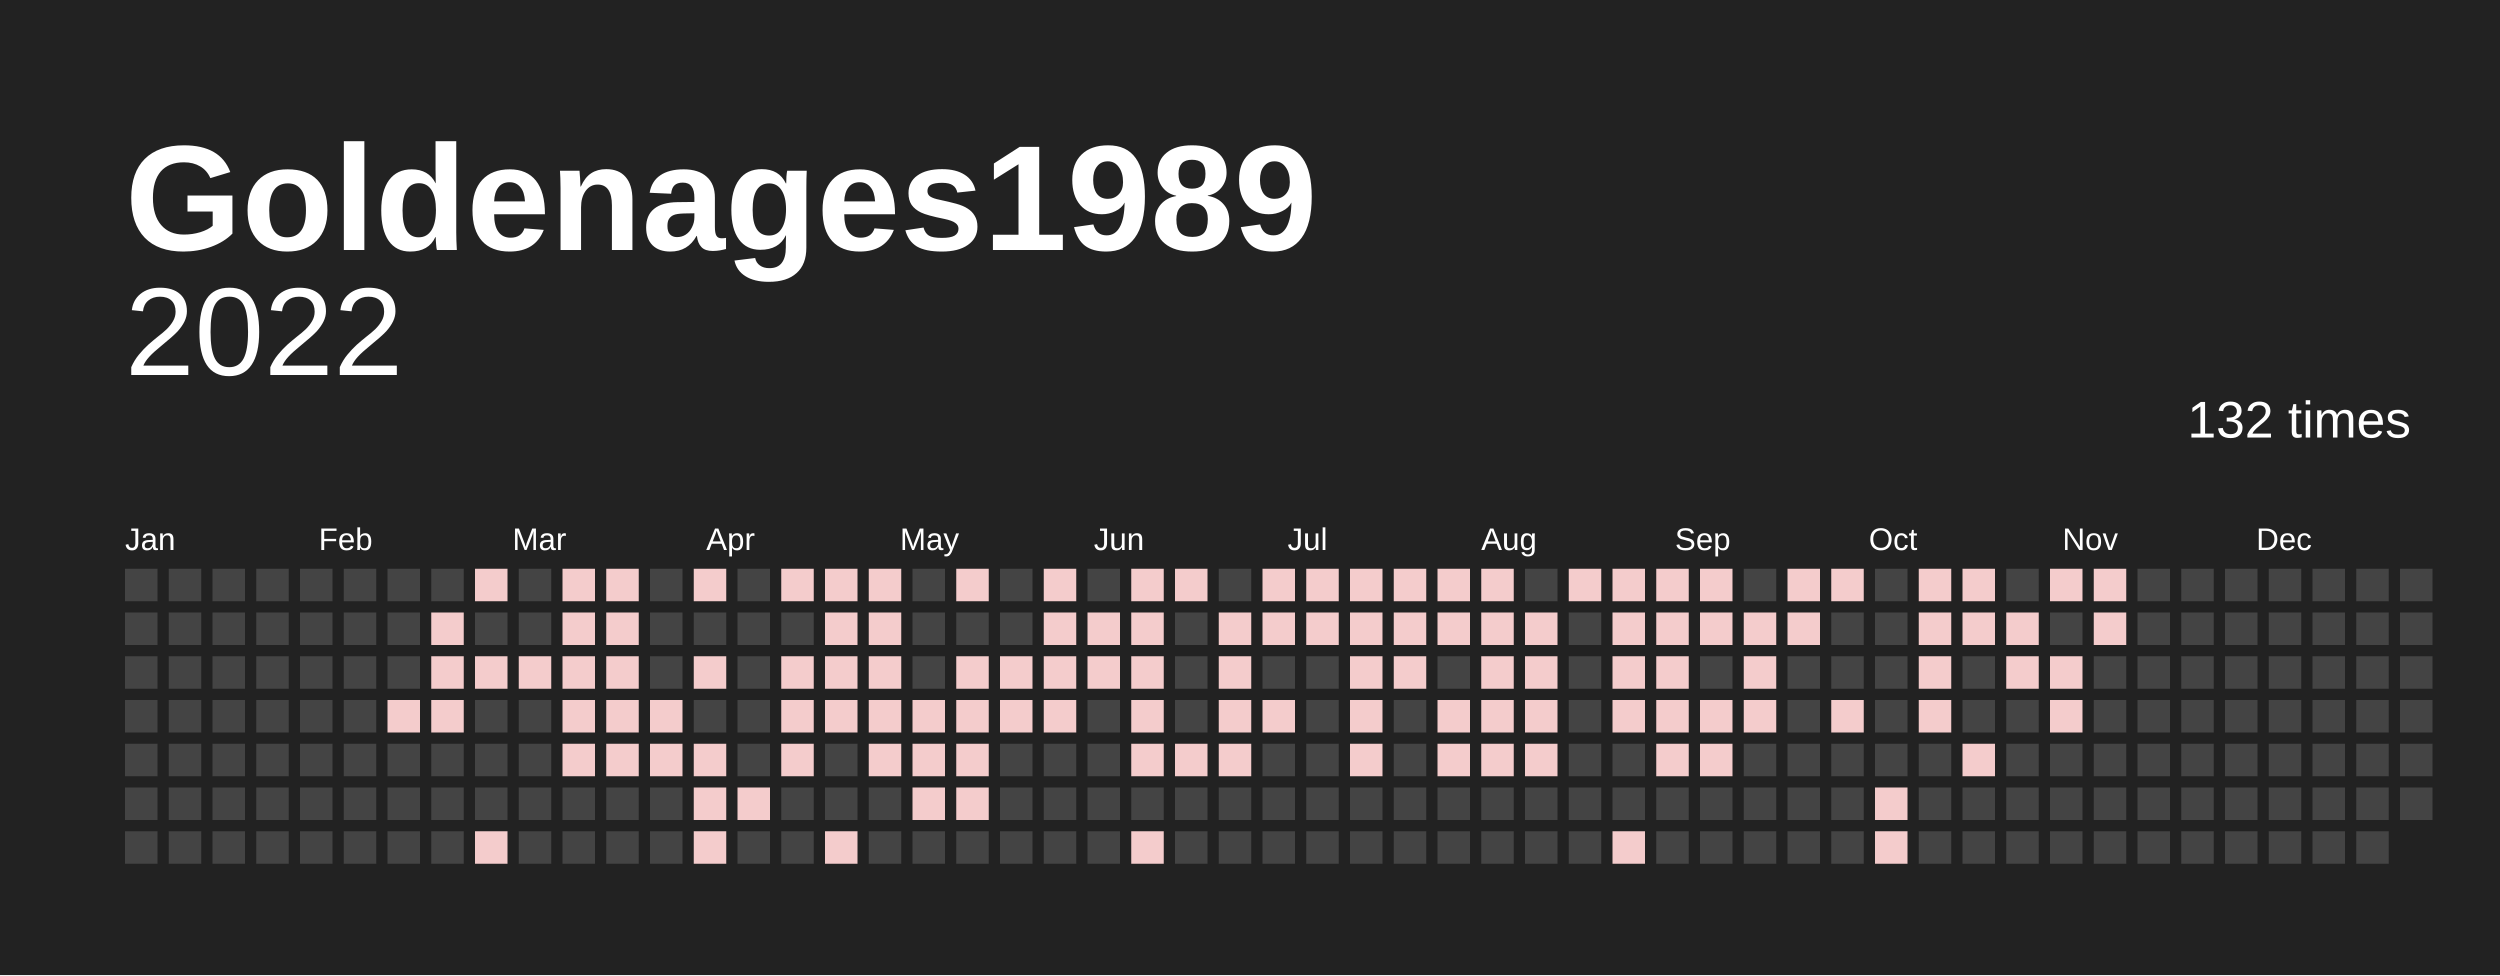
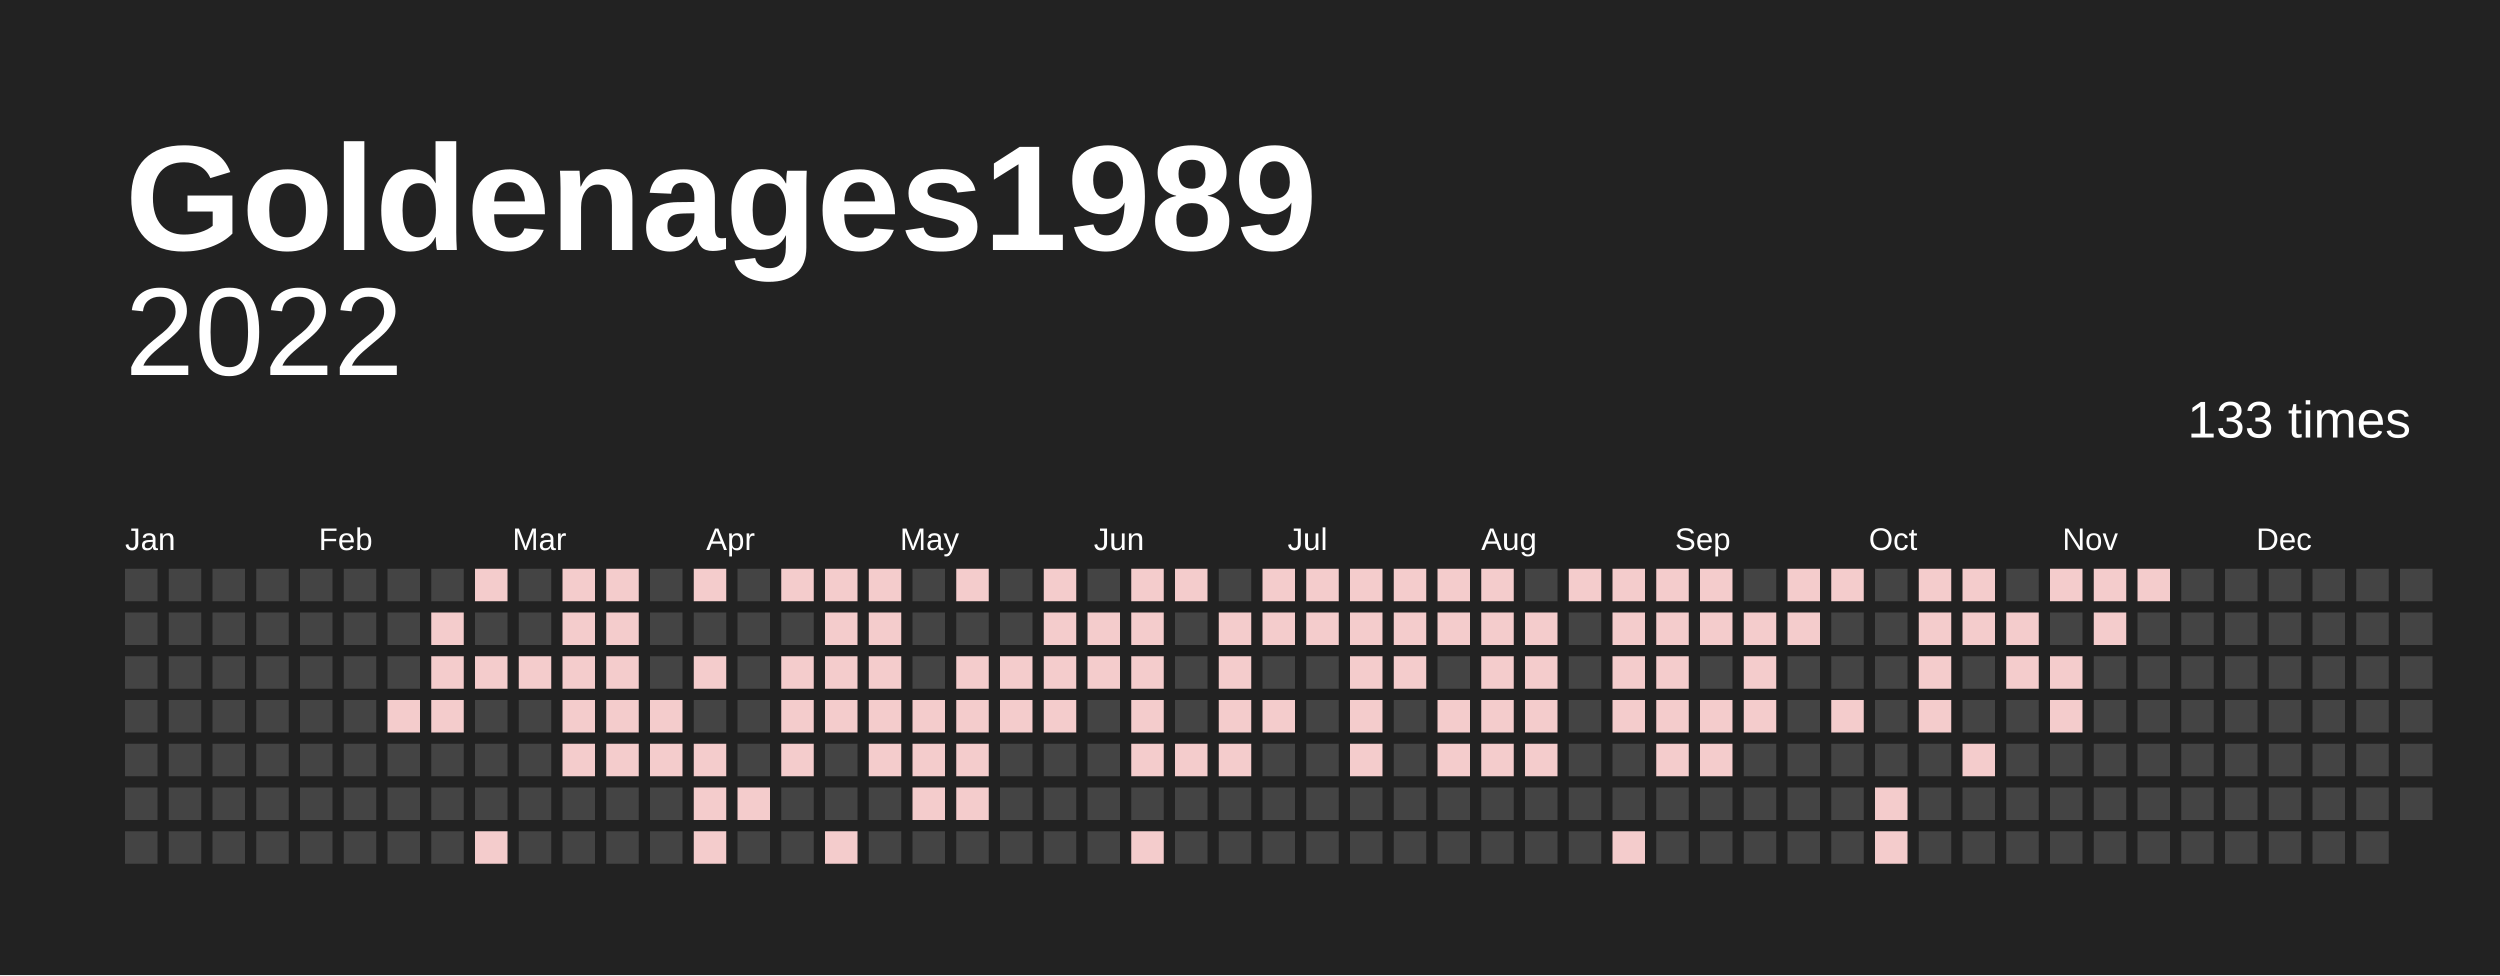
<svg xmlns="http://www.w3.org/2000/svg" baseProfile="full" height="78mm" version="1.1" viewBox="0,0,200,78" width="200mm">
  <defs />
  <rect fill="#222222" height="78" width="200" x="0" y="0" />
  <text fill="#FFFFFF" style="font-size:12px; font-family:Arial; font-weight:bold;" x="10" y="20">Goldenages1989</text>
  <text alignment-baseline="hanging" fill="#FFFFFF" style="font-size:10.0px; font-family:Arial;" x="10" y="30">2022</text>
-   <text alignment-baseline="hanging" fill="#FFFFFF" style="font-size:4.125px; font-family:Arial;" x="175" y="35">132 times</text>
+   <text alignment-baseline="hanging" fill="#FFFFFF" style="font-size:4.125px; font-family:Arial;" x="175" y="35">133 times</text>
  <text fill="#FFFFFF" style="font-size:2.5px; font-family:Arial" x="10.0" y="44">Jan</text>
  <text fill="#FFFFFF" style="font-size:2.5px; font-family:Arial" x="25.5" y="44">Feb</text>
  <text fill="#FFFFFF" style="font-size:2.5px; font-family:Arial" x="41.0" y="44">Mar</text>
  <text fill="#FFFFFF" style="font-size:2.5px; font-family:Arial" x="56.5" y="44">Apr</text>
  <text fill="#FFFFFF" style="font-size:2.5px; font-family:Arial" x="72.0" y="44">May</text>
  <text fill="#FFFFFF" style="font-size:2.5px; font-family:Arial" x="87.5" y="44">Jun</text>
  <text fill="#FFFFFF" style="font-size:2.5px; font-family:Arial" x="103.0" y="44">Jul</text>
  <text fill="#FFFFFF" style="font-size:2.5px; font-family:Arial" x="118.5" y="44">Aug</text>
  <text fill="#FFFFFF" style="font-size:2.5px; font-family:Arial" x="134.0" y="44">Sep</text>
  <text fill="#FFFFFF" style="font-size:2.5px; font-family:Arial" x="149.5" y="44">Oct</text>
  <text fill="#FFFFFF" style="font-size:2.5px; font-family:Arial" x="165.0" y="44">Nov</text>
  <text fill="#FFFFFF" style="font-size:2.5px; font-family:Arial" x="180.5" y="44">Dec</text>
  <rect fill="#444444" height="2.6" width="2.6" x="10.0" y="45.5" />
  <rect fill="#444444" height="2.6" width="2.6" x="10.0" y="49.0" />
  <rect fill="#444444" height="2.6" width="2.6" x="10.0" y="52.5" />
  <rect fill="#444444" height="2.6" width="2.6" x="10.0" y="56.0" />
  <rect fill="#444444" height="2.6" width="2.6" x="10.0" y="59.5" />
  <rect fill="#444444" height="2.6" width="2.6" x="10.0" y="63.0" />
  <rect fill="#444444" height="2.6" width="2.6" x="10.0" y="66.5" />
  <rect fill="#444444" height="2.6" width="2.6" x="13.5" y="45.5" />
  <rect fill="#444444" height="2.6" width="2.6" x="13.5" y="49.0" />
  <rect fill="#444444" height="2.6" width="2.6" x="13.5" y="52.5" />
  <rect fill="#444444" height="2.6" width="2.6" x="13.5" y="56.0" />
  <rect fill="#444444" height="2.6" width="2.6" x="13.5" y="59.5" />
  <rect fill="#444444" height="2.6" width="2.6" x="13.5" y="63.0" />
  <rect fill="#444444" height="2.6" width="2.6" x="13.5" y="66.5" />
  <rect fill="#444444" height="2.6" width="2.6" x="17.0" y="45.5" />
  <rect fill="#444444" height="2.6" width="2.6" x="17.0" y="49.0" />
  <rect fill="#444444" height="2.6" width="2.6" x="17.0" y="52.5" />
  <rect fill="#444444" height="2.6" width="2.6" x="17.0" y="56.0" />
  <rect fill="#444444" height="2.6" width="2.6" x="17.0" y="59.5" />
  <rect fill="#444444" height="2.6" width="2.6" x="17.0" y="63.0" />
  <rect fill="#444444" height="2.6" width="2.6" x="17.0" y="66.5" />
  <rect fill="#444444" height="2.6" width="2.6" x="20.5" y="45.5" />
  <rect fill="#444444" height="2.6" width="2.6" x="20.5" y="49.0" />
  <rect fill="#444444" height="2.6" width="2.6" x="20.5" y="52.5" />
  <rect fill="#444444" height="2.6" width="2.6" x="20.5" y="56.0" />
  <rect fill="#444444" height="2.6" width="2.6" x="20.5" y="59.5" />
  <rect fill="#444444" height="2.6" width="2.6" x="20.5" y="63.0" />
  <rect fill="#444444" height="2.6" width="2.6" x="20.5" y="66.5" />
  <rect fill="#444444" height="2.6" width="2.6" x="24.0" y="45.5" />
  <rect fill="#444444" height="2.6" width="2.6" x="24.0" y="49.0" />
  <rect fill="#444444" height="2.6" width="2.6" x="24.0" y="52.5" />
  <rect fill="#444444" height="2.6" width="2.6" x="24.0" y="56.0" />
  <rect fill="#444444" height="2.6" width="2.6" x="24.0" y="59.5" />
  <rect fill="#444444" height="2.6" width="2.6" x="24.0" y="63.0" />
  <rect fill="#444444" height="2.6" width="2.6" x="24.0" y="66.5" />
  <rect fill="#444444" height="2.6" width="2.6" x="27.5" y="45.5" />
  <rect fill="#444444" height="2.6" width="2.6" x="27.5" y="49.0" />
  <rect fill="#444444" height="2.6" width="2.6" x="27.5" y="52.5" />
  <rect fill="#444444" height="2.6" width="2.6" x="27.5" y="56.0" />
  <rect fill="#444444" height="2.6" width="2.6" x="27.5" y="59.5" />
  <rect fill="#444444" height="2.6" width="2.6" x="27.5" y="63.0" />
  <rect fill="#444444" height="2.6" width="2.6" x="27.5" y="66.5" />
  <rect fill="#444444" height="2.6" width="2.6" x="31.0" y="45.5" />
  <rect fill="#444444" height="2.6" width="2.6" x="31.0" y="49.0" />
  <rect fill="#444444" height="2.6" width="2.6" x="31.0" y="52.5" />
  <rect fill="#f4cccc" height="2.6" width="2.6" x="31.0" y="56.0" />
  <rect fill="#444444" height="2.6" width="2.6" x="31.0" y="59.5" />
  <rect fill="#444444" height="2.6" width="2.6" x="31.0" y="63.0" />
  <rect fill="#444444" height="2.6" width="2.6" x="31.0" y="66.5" />
  <rect fill="#444444" height="2.6" width="2.6" x="34.5" y="45.5" />
  <rect fill="#f4cccc" height="2.6" width="2.6" x="34.5" y="49.0" />
  <rect fill="#f4cccc" height="2.6" width="2.6" x="34.5" y="52.5" />
  <rect fill="#f4cccc" height="2.6" width="2.6" x="34.5" y="56.0" />
  <rect fill="#444444" height="2.6" width="2.6" x="34.5" y="59.5" />
  <rect fill="#444444" height="2.6" width="2.6" x="34.5" y="63.0" />
  <rect fill="#444444" height="2.6" width="2.6" x="34.5" y="66.5" />
  <rect fill="#f4cccc" height="2.6" width="2.6" x="38.0" y="45.5" />
  <rect fill="#444444" height="2.6" width="2.6" x="38.0" y="49.0" />
  <rect fill="#f4cccc" height="2.6" width="2.6" x="38.0" y="52.5" />
  <rect fill="#444444" height="2.6" width="2.6" x="38.0" y="56.0" />
  <rect fill="#444444" height="2.6" width="2.6" x="38.0" y="59.5" />
  <rect fill="#444444" height="2.6" width="2.6" x="38.0" y="63.0" />
  <rect fill="#f4cccc" height="2.6" width="2.6" x="38.0" y="66.5" />
  <rect fill="#444444" height="2.6" width="2.6" x="41.5" y="45.5" />
  <rect fill="#444444" height="2.6" width="2.6" x="41.5" y="49.0" />
  <rect fill="#f4cccc" height="2.6" width="2.6" x="41.5" y="52.5" />
  <rect fill="#444444" height="2.6" width="2.6" x="41.5" y="56.0" />
  <rect fill="#444444" height="2.6" width="2.6" x="41.5" y="59.5" />
  <rect fill="#444444" height="2.6" width="2.6" x="41.5" y="63.0" />
  <rect fill="#444444" height="2.6" width="2.6" x="41.5" y="66.5" />
  <rect fill="#f4cccc" height="2.6" width="2.6" x="45.0" y="45.5" />
  <rect fill="#f4cccc" height="2.6" width="2.6" x="45.0" y="49.0" />
  <rect fill="#f4cccc" height="2.6" width="2.6" x="45.0" y="52.5" />
  <rect fill="#f4cccc" height="2.6" width="2.6" x="45.0" y="56.0" />
  <rect fill="#f4cccc" height="2.6" width="2.6" x="45.0" y="59.5" />
  <rect fill="#444444" height="2.6" width="2.6" x="45.0" y="63.0" />
  <rect fill="#444444" height="2.6" width="2.6" x="45.0" y="66.5" />
  <rect fill="#f4cccc" height="2.6" width="2.6" x="48.5" y="45.5" />
  <rect fill="#f4cccc" height="2.6" width="2.6" x="48.5" y="49.0" />
  <rect fill="#f4cccc" height="2.6" width="2.6" x="48.5" y="52.5" />
  <rect fill="#f4cccc" height="2.6" width="2.6" x="48.5" y="56.0" />
  <rect fill="#f4cccc" height="2.6" width="2.6" x="48.5" y="59.5" />
  <rect fill="#444444" height="2.6" width="2.6" x="48.5" y="63.0" />
  <rect fill="#444444" height="2.6" width="2.6" x="48.5" y="66.5" />
  <rect fill="#444444" height="2.6" width="2.6" x="52.0" y="45.5" />
  <rect fill="#444444" height="2.6" width="2.6" x="52.0" y="49.0" />
  <rect fill="#444444" height="2.6" width="2.6" x="52.0" y="52.5" />
  <rect fill="#f4cccc" height="2.6" width="2.6" x="52.0" y="56.0" />
  <rect fill="#f4cccc" height="2.6" width="2.6" x="52.0" y="59.5" />
  <rect fill="#444444" height="2.6" width="2.6" x="52.0" y="63.0" />
  <rect fill="#444444" height="2.6" width="2.6" x="52.0" y="66.5" />
  <rect fill="#f4cccc" height="2.6" width="2.6" x="55.5" y="45.5" />
  <rect fill="#444444" height="2.6" width="2.6" x="55.5" y="49.0" />
  <rect fill="#f4cccc" height="2.6" width="2.6" x="55.5" y="52.5" />
  <rect fill="#444444" height="2.6" width="2.6" x="55.5" y="56.0" />
  <rect fill="#f4cccc" height="2.6" width="2.6" x="55.5" y="59.5" />
  <rect fill="#f4cccc" height="2.6" width="2.6" x="55.5" y="63.0" />
  <rect fill="#f4cccc" height="2.6" width="2.6" x="55.5" y="66.5" />
  <rect fill="#444444" height="2.6" width="2.6" x="59.0" y="45.5" />
  <rect fill="#444444" height="2.6" width="2.6" x="59.0" y="49.0" />
  <rect fill="#444444" height="2.6" width="2.6" x="59.0" y="52.5" />
  <rect fill="#444444" height="2.6" width="2.6" x="59.0" y="56.0" />
  <rect fill="#444444" height="2.6" width="2.6" x="59.0" y="59.5" />
  <rect fill="#f4cccc" height="2.6" width="2.6" x="59.0" y="63.0" />
  <rect fill="#444444" height="2.6" width="2.6" x="59.0" y="66.5" />
  <rect fill="#f4cccc" height="2.6" width="2.6" x="62.5" y="45.5" />
  <rect fill="#444444" height="2.6" width="2.6" x="62.5" y="49.0" />
  <rect fill="#f4cccc" height="2.6" width="2.6" x="62.5" y="52.5" />
  <rect fill="#f4cccc" height="2.6" width="2.6" x="62.5" y="56.0" />
  <rect fill="#f4cccc" height="2.6" width="2.6" x="62.5" y="59.5" />
  <rect fill="#444444" height="2.6" width="2.6" x="62.5" y="63.0" />
  <rect fill="#444444" height="2.6" width="2.6" x="62.5" y="66.5" />
  <rect fill="#f4cccc" height="2.6" width="2.6" x="66.0" y="45.5" />
  <rect fill="#f4cccc" height="2.6" width="2.6" x="66.0" y="49.0" />
  <rect fill="#f4cccc" height="2.6" width="2.6" x="66.0" y="52.5" />
  <rect fill="#f4cccc" height="2.6" width="2.6" x="66.0" y="56.0" />
  <rect fill="#444444" height="2.6" width="2.6" x="66.0" y="59.5" />
  <rect fill="#444444" height="2.6" width="2.6" x="66.0" y="63.0" />
  <rect fill="#f4cccc" height="2.6" width="2.6" x="66.0" y="66.5" />
  <rect fill="#f4cccc" height="2.6" width="2.6" x="69.5" y="45.5" />
  <rect fill="#f4cccc" height="2.6" width="2.6" x="69.5" y="49.0" />
  <rect fill="#f4cccc" height="2.6" width="2.6" x="69.5" y="52.5" />
  <rect fill="#f4cccc" height="2.6" width="2.6" x="69.5" y="56.0" />
  <rect fill="#f4cccc" height="2.6" width="2.6" x="69.5" y="59.5" />
  <rect fill="#444444" height="2.6" width="2.6" x="69.5" y="63.0" />
  <rect fill="#444444" height="2.6" width="2.6" x="69.5" y="66.5" />
  <rect fill="#444444" height="2.6" width="2.6" x="73.0" y="45.5" />
  <rect fill="#444444" height="2.6" width="2.6" x="73.0" y="49.0" />
  <rect fill="#444444" height="2.6" width="2.6" x="73.0" y="52.5" />
  <rect fill="#f4cccc" height="2.6" width="2.6" x="73.0" y="56.0" />
  <rect fill="#f4cccc" height="2.6" width="2.6" x="73.0" y="59.5" />
  <rect fill="#f4cccc" height="2.6" width="2.6" x="73.0" y="63.0" />
  <rect fill="#444444" height="2.6" width="2.6" x="73.0" y="66.5" />
  <rect fill="#f4cccc" height="2.6" width="2.6" x="76.5" y="45.5" />
  <rect fill="#444444" height="2.6" width="2.6" x="76.5" y="49.0" />
  <rect fill="#f4cccc" height="2.6" width="2.6" x="76.5" y="52.5" />
  <rect fill="#f4cccc" height="2.6" width="2.6" x="76.5" y="56.0" />
  <rect fill="#f4cccc" height="2.6" width="2.6" x="76.5" y="59.5" />
  <rect fill="#f4cccc" height="2.6" width="2.6" x="76.5" y="63.0" />
  <rect fill="#444444" height="2.6" width="2.6" x="76.5" y="66.5" />
  <rect fill="#444444" height="2.6" width="2.6" x="80.0" y="45.5" />
  <rect fill="#444444" height="2.6" width="2.6" x="80.0" y="49.0" />
  <rect fill="#f4cccc" height="2.6" width="2.6" x="80.0" y="52.5" />
  <rect fill="#f4cccc" height="2.6" width="2.6" x="80.0" y="56.0" />
  <rect fill="#444444" height="2.6" width="2.6" x="80.0" y="59.5" />
  <rect fill="#444444" height="2.6" width="2.6" x="80.0" y="63.0" />
  <rect fill="#444444" height="2.6" width="2.6" x="80.0" y="66.5" />
  <rect fill="#f4cccc" height="2.6" width="2.6" x="83.5" y="45.5" />
  <rect fill="#f4cccc" height="2.6" width="2.6" x="83.5" y="49.0" />
  <rect fill="#f4cccc" height="2.6" width="2.6" x="83.5" y="52.5" />
  <rect fill="#f4cccc" height="2.6" width="2.6" x="83.5" y="56.0" />
  <rect fill="#444444" height="2.6" width="2.6" x="83.5" y="59.5" />
  <rect fill="#444444" height="2.6" width="2.6" x="83.5" y="63.0" />
  <rect fill="#444444" height="2.6" width="2.6" x="83.5" y="66.5" />
  <rect fill="#444444" height="2.6" width="2.6" x="87.0" y="45.5" />
  <rect fill="#f4cccc" height="2.6" width="2.6" x="87.0" y="49.0" />
  <rect fill="#f4cccc" height="2.6" width="2.6" x="87.0" y="52.5" />
  <rect fill="#444444" height="2.6" width="2.6" x="87.0" y="56.0" />
  <rect fill="#444444" height="2.6" width="2.6" x="87.0" y="59.5" />
  <rect fill="#444444" height="2.6" width="2.6" x="87.0" y="63.0" />
  <rect fill="#444444" height="2.6" width="2.6" x="87.0" y="66.5" />
  <rect fill="#f4cccc" height="2.6" width="2.6" x="90.5" y="45.5" />
  <rect fill="#f4cccc" height="2.6" width="2.6" x="90.5" y="49.0" />
  <rect fill="#f4cccc" height="2.6" width="2.6" x="90.5" y="52.5" />
  <rect fill="#f4cccc" height="2.6" width="2.6" x="90.5" y="56.0" />
  <rect fill="#f4cccc" height="2.6" width="2.6" x="90.5" y="59.5" />
  <rect fill="#444444" height="2.6" width="2.6" x="90.5" y="63.0" />
  <rect fill="#f4cccc" height="2.6" width="2.6" x="90.5" y="66.5" />
  <rect fill="#f4cccc" height="2.6" width="2.6" x="94.0" y="45.5" />
  <rect fill="#444444" height="2.6" width="2.6" x="94.0" y="49.0" />
  <rect fill="#444444" height="2.6" width="2.6" x="94.0" y="52.5" />
  <rect fill="#444444" height="2.6" width="2.6" x="94.0" y="56.0" />
  <rect fill="#f4cccc" height="2.6" width="2.6" x="94.0" y="59.5" />
  <rect fill="#444444" height="2.6" width="2.6" x="94.0" y="63.0" />
  <rect fill="#444444" height="2.6" width="2.6" x="94.0" y="66.5" />
  <rect fill="#444444" height="2.6" width="2.6" x="97.5" y="45.5" />
  <rect fill="#f4cccc" height="2.6" width="2.6" x="97.5" y="49.0" />
  <rect fill="#f4cccc" height="2.6" width="2.6" x="97.5" y="52.5" />
  <rect fill="#f4cccc" height="2.6" width="2.6" x="97.5" y="56.0" />
  <rect fill="#f4cccc" height="2.6" width="2.6" x="97.5" y="59.5" />
  <rect fill="#444444" height="2.6" width="2.6" x="97.5" y="63.0" />
  <rect fill="#444444" height="2.6" width="2.6" x="97.5" y="66.5" />
  <rect fill="#f4cccc" height="2.6" width="2.6" x="101.0" y="45.5" />
  <rect fill="#f4cccc" height="2.6" width="2.6" x="101.0" y="49.0" />
  <rect fill="#444444" height="2.6" width="2.6" x="101.0" y="52.5" />
  <rect fill="#f4cccc" height="2.6" width="2.6" x="101.0" y="56.0" />
  <rect fill="#444444" height="2.6" width="2.6" x="101.0" y="59.5" />
  <rect fill="#444444" height="2.6" width="2.6" x="101.0" y="63.0" />
  <rect fill="#444444" height="2.6" width="2.6" x="101.0" y="66.5" />
  <rect fill="#f4cccc" height="2.6" width="2.6" x="104.5" y="45.5" />
  <rect fill="#f4cccc" height="2.6" width="2.6" x="104.5" y="49.0" />
  <rect fill="#444444" height="2.6" width="2.6" x="104.5" y="52.5" />
  <rect fill="#444444" height="2.6" width="2.6" x="104.5" y="56.0" />
  <rect fill="#444444" height="2.6" width="2.6" x="104.5" y="59.5" />
  <rect fill="#444444" height="2.6" width="2.6" x="104.5" y="63.0" />
  <rect fill="#444444" height="2.6" width="2.6" x="104.5" y="66.5" />
  <rect fill="#f4cccc" height="2.6" width="2.6" x="108.0" y="45.5" />
  <rect fill="#f4cccc" height="2.6" width="2.6" x="108.0" y="49.0" />
  <rect fill="#f4cccc" height="2.6" width="2.6" x="108.0" y="52.5" />
  <rect fill="#f4cccc" height="2.6" width="2.6" x="108.0" y="56.0" />
  <rect fill="#f4cccc" height="2.6" width="2.6" x="108.0" y="59.5" />
  <rect fill="#444444" height="2.6" width="2.6" x="108.0" y="63.0" />
  <rect fill="#444444" height="2.6" width="2.6" x="108.0" y="66.5" />
  <rect fill="#f4cccc" height="2.6" width="2.6" x="111.5" y="45.5" />
  <rect fill="#f4cccc" height="2.6" width="2.6" x="111.5" y="49.0" />
  <rect fill="#f4cccc" height="2.6" width="2.6" x="111.5" y="52.5" />
  <rect fill="#444444" height="2.6" width="2.6" x="111.5" y="56.0" />
  <rect fill="#444444" height="2.6" width="2.6" x="111.5" y="59.5" />
  <rect fill="#444444" height="2.6" width="2.6" x="111.5" y="63.0" />
  <rect fill="#444444" height="2.6" width="2.6" x="111.5" y="66.5" />
  <rect fill="#f4cccc" height="2.6" width="2.6" x="115.0" y="45.5" />
  <rect fill="#f4cccc" height="2.6" width="2.6" x="115.0" y="49.0" />
  <rect fill="#444444" height="2.6" width="2.6" x="115.0" y="52.5" />
  <rect fill="#f4cccc" height="2.6" width="2.6" x="115.0" y="56.0" />
  <rect fill="#f4cccc" height="2.6" width="2.6" x="115.0" y="59.5" />
  <rect fill="#444444" height="2.6" width="2.6" x="115.0" y="63.0" />
  <rect fill="#444444" height="2.6" width="2.6" x="115.0" y="66.5" />
  <rect fill="#f4cccc" height="2.6" width="2.6" x="118.5" y="45.5" />
  <rect fill="#f4cccc" height="2.6" width="2.6" x="118.5" y="49.0" />
  <rect fill="#f4cccc" height="2.6" width="2.6" x="118.5" y="52.5" />
  <rect fill="#f4cccc" height="2.6" width="2.6" x="118.5" y="56.0" />
  <rect fill="#f4cccc" height="2.6" width="2.6" x="118.5" y="59.5" />
  <rect fill="#444444" height="2.6" width="2.6" x="118.5" y="63.0" />
  <rect fill="#444444" height="2.6" width="2.6" x="118.5" y="66.5" />
  <rect fill="#444444" height="2.6" width="2.6" x="122.0" y="45.5" />
  <rect fill="#f4cccc" height="2.6" width="2.6" x="122.0" y="49.0" />
  <rect fill="#f4cccc" height="2.6" width="2.6" x="122.0" y="52.5" />
  <rect fill="#f4cccc" height="2.6" width="2.6" x="122.0" y="56.0" />
  <rect fill="#f4cccc" height="2.6" width="2.6" x="122.0" y="59.5" />
  <rect fill="#444444" height="2.6" width="2.6" x="122.0" y="63.0" />
  <rect fill="#444444" height="2.6" width="2.6" x="122.0" y="66.5" />
  <rect fill="#f4cccc" height="2.6" width="2.6" x="125.5" y="45.5" />
  <rect fill="#444444" height="2.6" width="2.6" x="125.5" y="49.0" />
  <rect fill="#444444" height="2.6" width="2.6" x="125.5" y="52.5" />
  <rect fill="#444444" height="2.6" width="2.6" x="125.5" y="56.0" />
  <rect fill="#444444" height="2.6" width="2.6" x="125.5" y="59.5" />
  <rect fill="#444444" height="2.6" width="2.6" x="125.5" y="63.0" />
  <rect fill="#444444" height="2.6" width="2.6" x="125.5" y="66.5" />
  <rect fill="#f4cccc" height="2.6" width="2.6" x="129.0" y="45.5" />
  <rect fill="#f4cccc" height="2.6" width="2.6" x="129.0" y="49.0" />
  <rect fill="#f4cccc" height="2.6" width="2.6" x="129.0" y="52.5" />
  <rect fill="#f4cccc" height="2.6" width="2.6" x="129.0" y="56.0" />
  <rect fill="#444444" height="2.6" width="2.6" x="129.0" y="59.5" />
  <rect fill="#444444" height="2.6" width="2.6" x="129.0" y="63.0" />
  <rect fill="#f4cccc" height="2.6" width="2.6" x="129.0" y="66.5" />
  <rect fill="#f4cccc" height="2.6" width="2.6" x="132.5" y="45.5" />
  <rect fill="#f4cccc" height="2.6" width="2.6" x="132.5" y="49.0" />
  <rect fill="#f4cccc" height="2.6" width="2.6" x="132.5" y="52.5" />
  <rect fill="#f4cccc" height="2.6" width="2.6" x="132.5" y="56.0" />
  <rect fill="#f4cccc" height="2.6" width="2.6" x="132.5" y="59.5" />
  <rect fill="#444444" height="2.6" width="2.6" x="132.5" y="63.0" />
  <rect fill="#444444" height="2.6" width="2.6" x="132.5" y="66.5" />
  <rect fill="#f4cccc" height="2.6" width="2.6" x="136.0" y="45.5" />
  <rect fill="#f4cccc" height="2.6" width="2.6" x="136.0" y="49.0" />
  <rect fill="#444444" height="2.6" width="2.6" x="136.0" y="52.5" />
  <rect fill="#f4cccc" height="2.6" width="2.6" x="136.0" y="56.0" />
  <rect fill="#f4cccc" height="2.6" width="2.6" x="136.0" y="59.5" />
  <rect fill="#444444" height="2.6" width="2.6" x="136.0" y="63.0" />
  <rect fill="#444444" height="2.6" width="2.6" x="136.0" y="66.5" />
  <rect fill="#444444" height="2.6" width="2.6" x="139.5" y="45.5" />
  <rect fill="#f4cccc" height="2.6" width="2.6" x="139.5" y="49.0" />
  <rect fill="#f4cccc" height="2.6" width="2.6" x="139.5" y="52.5" />
  <rect fill="#f4cccc" height="2.6" width="2.6" x="139.5" y="56.0" />
  <rect fill="#444444" height="2.6" width="2.6" x="139.5" y="59.5" />
  <rect fill="#444444" height="2.6" width="2.6" x="139.5" y="63.0" />
  <rect fill="#444444" height="2.6" width="2.6" x="139.5" y="66.5" />
  <rect fill="#f4cccc" height="2.6" width="2.6" x="143.0" y="45.5" />
  <rect fill="#f4cccc" height="2.6" width="2.6" x="143.0" y="49.0" />
  <rect fill="#444444" height="2.6" width="2.6" x="143.0" y="52.5" />
  <rect fill="#444444" height="2.6" width="2.6" x="143.0" y="56.0" />
  <rect fill="#444444" height="2.6" width="2.6" x="143.0" y="59.5" />
  <rect fill="#444444" height="2.6" width="2.6" x="143.0" y="63.0" />
  <rect fill="#444444" height="2.6" width="2.6" x="143.0" y="66.5" />
  <rect fill="#f4cccc" height="2.6" width="2.6" x="146.5" y="45.5" />
  <rect fill="#444444" height="2.6" width="2.6" x="146.5" y="49.0" />
  <rect fill="#444444" height="2.6" width="2.6" x="146.5" y="52.5" />
  <rect fill="#f4cccc" height="2.6" width="2.6" x="146.5" y="56.0" />
  <rect fill="#444444" height="2.6" width="2.6" x="146.5" y="59.5" />
  <rect fill="#444444" height="2.6" width="2.6" x="146.5" y="63.0" />
  <rect fill="#444444" height="2.6" width="2.6" x="146.5" y="66.5" />
  <rect fill="#444444" height="2.6" width="2.6" x="150.0" y="45.5" />
  <rect fill="#444444" height="2.6" width="2.6" x="150.0" y="49.0" />
  <rect fill="#444444" height="2.6" width="2.6" x="150.0" y="52.5" />
  <rect fill="#444444" height="2.6" width="2.6" x="150.0" y="56.0" />
  <rect fill="#444444" height="2.6" width="2.6" x="150.0" y="59.5" />
  <rect fill="#f4cccc" height="2.6" width="2.6" x="150.0" y="63.0" />
  <rect fill="#f4cccc" height="2.6" width="2.6" x="150.0" y="66.5" />
  <rect fill="#f4cccc" height="2.6" width="2.6" x="153.5" y="45.5" />
  <rect fill="#f4cccc" height="2.6" width="2.6" x="153.5" y="49.0" />
  <rect fill="#f4cccc" height="2.6" width="2.6" x="153.5" y="52.5" />
  <rect fill="#f4cccc" height="2.6" width="2.6" x="153.5" y="56.0" />
  <rect fill="#444444" height="2.6" width="2.6" x="153.5" y="59.5" />
  <rect fill="#444444" height="2.6" width="2.6" x="153.5" y="63.0" />
  <rect fill="#444444" height="2.6" width="2.6" x="153.5" y="66.5" />
  <rect fill="#f4cccc" height="2.6" width="2.6" x="157.0" y="45.5" />
  <rect fill="#f4cccc" height="2.6" width="2.6" x="157.0" y="49.0" />
  <rect fill="#444444" height="2.6" width="2.6" x="157.0" y="52.5" />
  <rect fill="#444444" height="2.6" width="2.6" x="157.0" y="56.0" />
  <rect fill="#f4cccc" height="2.6" width="2.6" x="157.0" y="59.5" />
  <rect fill="#444444" height="2.6" width="2.6" x="157.0" y="63.0" />
  <rect fill="#444444" height="2.6" width="2.6" x="157.0" y="66.5" />
  <rect fill="#444444" height="2.6" width="2.6" x="160.5" y="45.5" />
  <rect fill="#f4cccc" height="2.6" width="2.6" x="160.5" y="49.0" />
  <rect fill="#f4cccc" height="2.6" width="2.6" x="160.5" y="52.5" />
  <rect fill="#444444" height="2.6" width="2.6" x="160.5" y="56.0" />
  <rect fill="#444444" height="2.6" width="2.6" x="160.5" y="59.5" />
  <rect fill="#444444" height="2.6" width="2.6" x="160.5" y="63.0" />
  <rect fill="#444444" height="2.6" width="2.6" x="160.5" y="66.5" />
  <rect fill="#f4cccc" height="2.6" width="2.6" x="164.0" y="45.5" />
  <rect fill="#444444" height="2.6" width="2.6" x="164.0" y="49.0" />
  <rect fill="#f4cccc" height="2.6" width="2.6" x="164.0" y="52.5" />
  <rect fill="#f4cccc" height="2.6" width="2.6" x="164.0" y="56.0" />
  <rect fill="#444444" height="2.6" width="2.6" x="164.0" y="59.5" />
  <rect fill="#444444" height="2.6" width="2.6" x="164.0" y="63.0" />
  <rect fill="#444444" height="2.6" width="2.6" x="164.0" y="66.5" />
  <rect fill="#f4cccc" height="2.6" width="2.6" x="167.5" y="45.5" />
  <rect fill="#f4cccc" height="2.6" width="2.6" x="167.5" y="49.0" />
  <rect fill="#444444" height="2.6" width="2.6" x="167.5" y="52.5" />
  <rect fill="#444444" height="2.6" width="2.6" x="167.5" y="56.0" />
  <rect fill="#444444" height="2.6" width="2.6" x="167.5" y="59.5" />
  <rect fill="#444444" height="2.6" width="2.6" x="167.5" y="63.0" />
  <rect fill="#444444" height="2.6" width="2.6" x="167.5" y="66.5" />
-   <rect fill="#444444" height="2.6" width="2.6" x="171.0" y="45.5" />
+   <rect fill="#f4cccc" height="2.6" width="2.6" x="171.0" y="45.5" />
  <rect fill="#444444" height="2.6" width="2.6" x="171.0" y="49.0" />
  <rect fill="#444444" height="2.6" width="2.6" x="171.0" y="52.5" />
  <rect fill="#444444" height="2.6" width="2.6" x="171.0" y="56.0" />
  <rect fill="#444444" height="2.6" width="2.6" x="171.0" y="59.5" />
  <rect fill="#444444" height="2.6" width="2.6" x="171.0" y="63.0" />
  <rect fill="#444444" height="2.6" width="2.6" x="171.0" y="66.5" />
  <rect fill="#444444" height="2.6" width="2.6" x="174.5" y="45.5" />
  <rect fill="#444444" height="2.6" width="2.6" x="174.5" y="49.0" />
  <rect fill="#444444" height="2.6" width="2.6" x="174.5" y="52.5" />
  <rect fill="#444444" height="2.6" width="2.6" x="174.5" y="56.0" />
  <rect fill="#444444" height="2.6" width="2.6" x="174.5" y="59.5" />
  <rect fill="#444444" height="2.6" width="2.6" x="174.5" y="63.0" />
  <rect fill="#444444" height="2.6" width="2.6" x="174.5" y="66.5" />
  <rect fill="#444444" height="2.6" width="2.6" x="178.0" y="45.5" />
  <rect fill="#444444" height="2.6" width="2.6" x="178.0" y="49.0" />
  <rect fill="#444444" height="2.6" width="2.6" x="178.0" y="52.5" />
  <rect fill="#444444" height="2.6" width="2.6" x="178.0" y="56.0" />
  <rect fill="#444444" height="2.6" width="2.6" x="178.0" y="59.5" />
  <rect fill="#444444" height="2.6" width="2.6" x="178.0" y="63.0" />
  <rect fill="#444444" height="2.6" width="2.6" x="178.0" y="66.5" />
  <rect fill="#444444" height="2.6" width="2.6" x="181.5" y="45.5" />
  <rect fill="#444444" height="2.6" width="2.6" x="181.5" y="49.0" />
  <rect fill="#444444" height="2.6" width="2.6" x="181.5" y="52.5" />
  <rect fill="#444444" height="2.6" width="2.6" x="181.5" y="56.0" />
  <rect fill="#444444" height="2.6" width="2.6" x="181.5" y="59.5" />
  <rect fill="#444444" height="2.6" width="2.6" x="181.5" y="63.0" />
  <rect fill="#444444" height="2.6" width="2.6" x="181.5" y="66.5" />
  <rect fill="#444444" height="2.6" width="2.6" x="185.0" y="45.5" />
  <rect fill="#444444" height="2.6" width="2.6" x="185.0" y="49.0" />
  <rect fill="#444444" height="2.6" width="2.6" x="185.0" y="52.5" />
  <rect fill="#444444" height="2.6" width="2.6" x="185.0" y="56.0" />
  <rect fill="#444444" height="2.6" width="2.6" x="185.0" y="59.5" />
  <rect fill="#444444" height="2.6" width="2.6" x="185.0" y="63.0" />
  <rect fill="#444444" height="2.6" width="2.6" x="185.0" y="66.5" />
  <rect fill="#444444" height="2.6" width="2.6" x="188.5" y="45.5" />
  <rect fill="#444444" height="2.6" width="2.6" x="188.5" y="49.0" />
  <rect fill="#444444" height="2.6" width="2.6" x="188.5" y="52.5" />
  <rect fill="#444444" height="2.6" width="2.6" x="188.5" y="56.0" />
  <rect fill="#444444" height="2.6" width="2.6" x="188.5" y="59.5" />
  <rect fill="#444444" height="2.6" width="2.6" x="188.5" y="63.0" />
  <rect fill="#444444" height="2.6" width="2.6" x="188.5" y="66.5" />
  <rect fill="#444444" height="2.6" width="2.6" x="192.0" y="45.5" />
  <rect fill="#444444" height="2.6" width="2.6" x="192.0" y="49.0" />
  <rect fill="#444444" height="2.6" width="2.6" x="192.0" y="52.5" />
  <rect fill="#444444" height="2.6" width="2.6" x="192.0" y="56.0" />
  <rect fill="#444444" height="2.6" width="2.6" x="192.0" y="59.5" />
  <rect fill="#444444" height="2.6" width="2.6" x="192.0" y="63.0" />
</svg>
